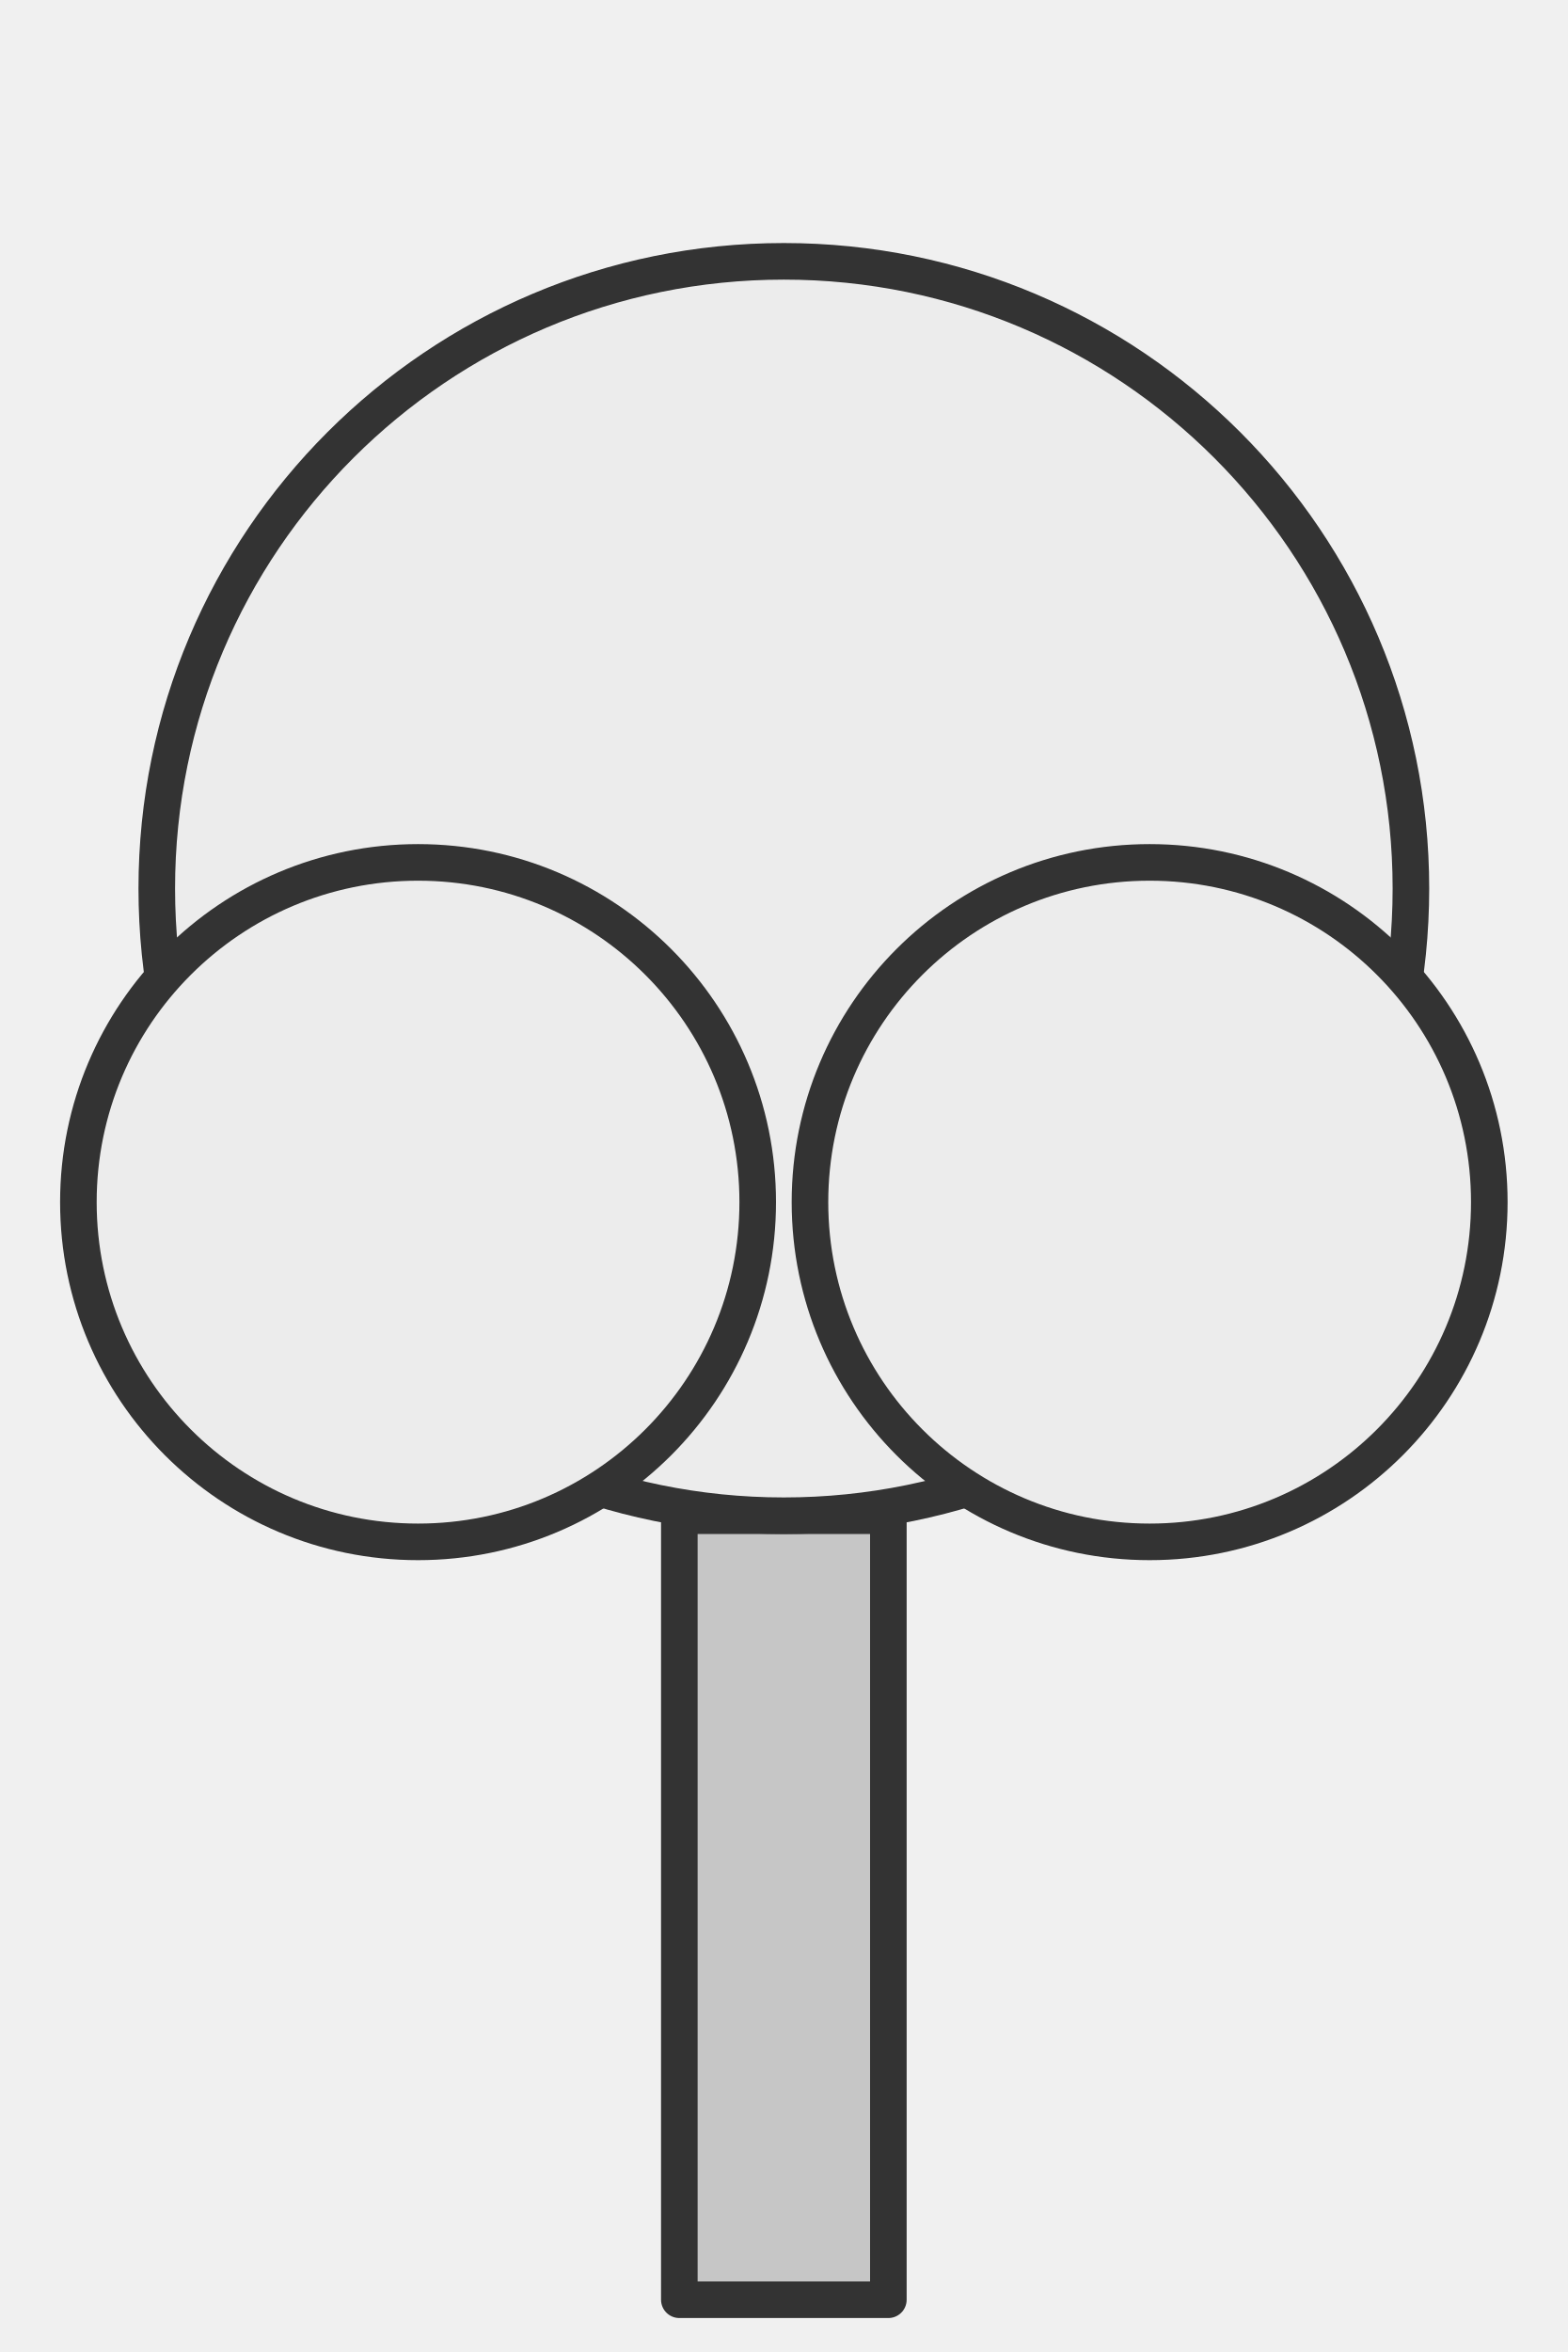
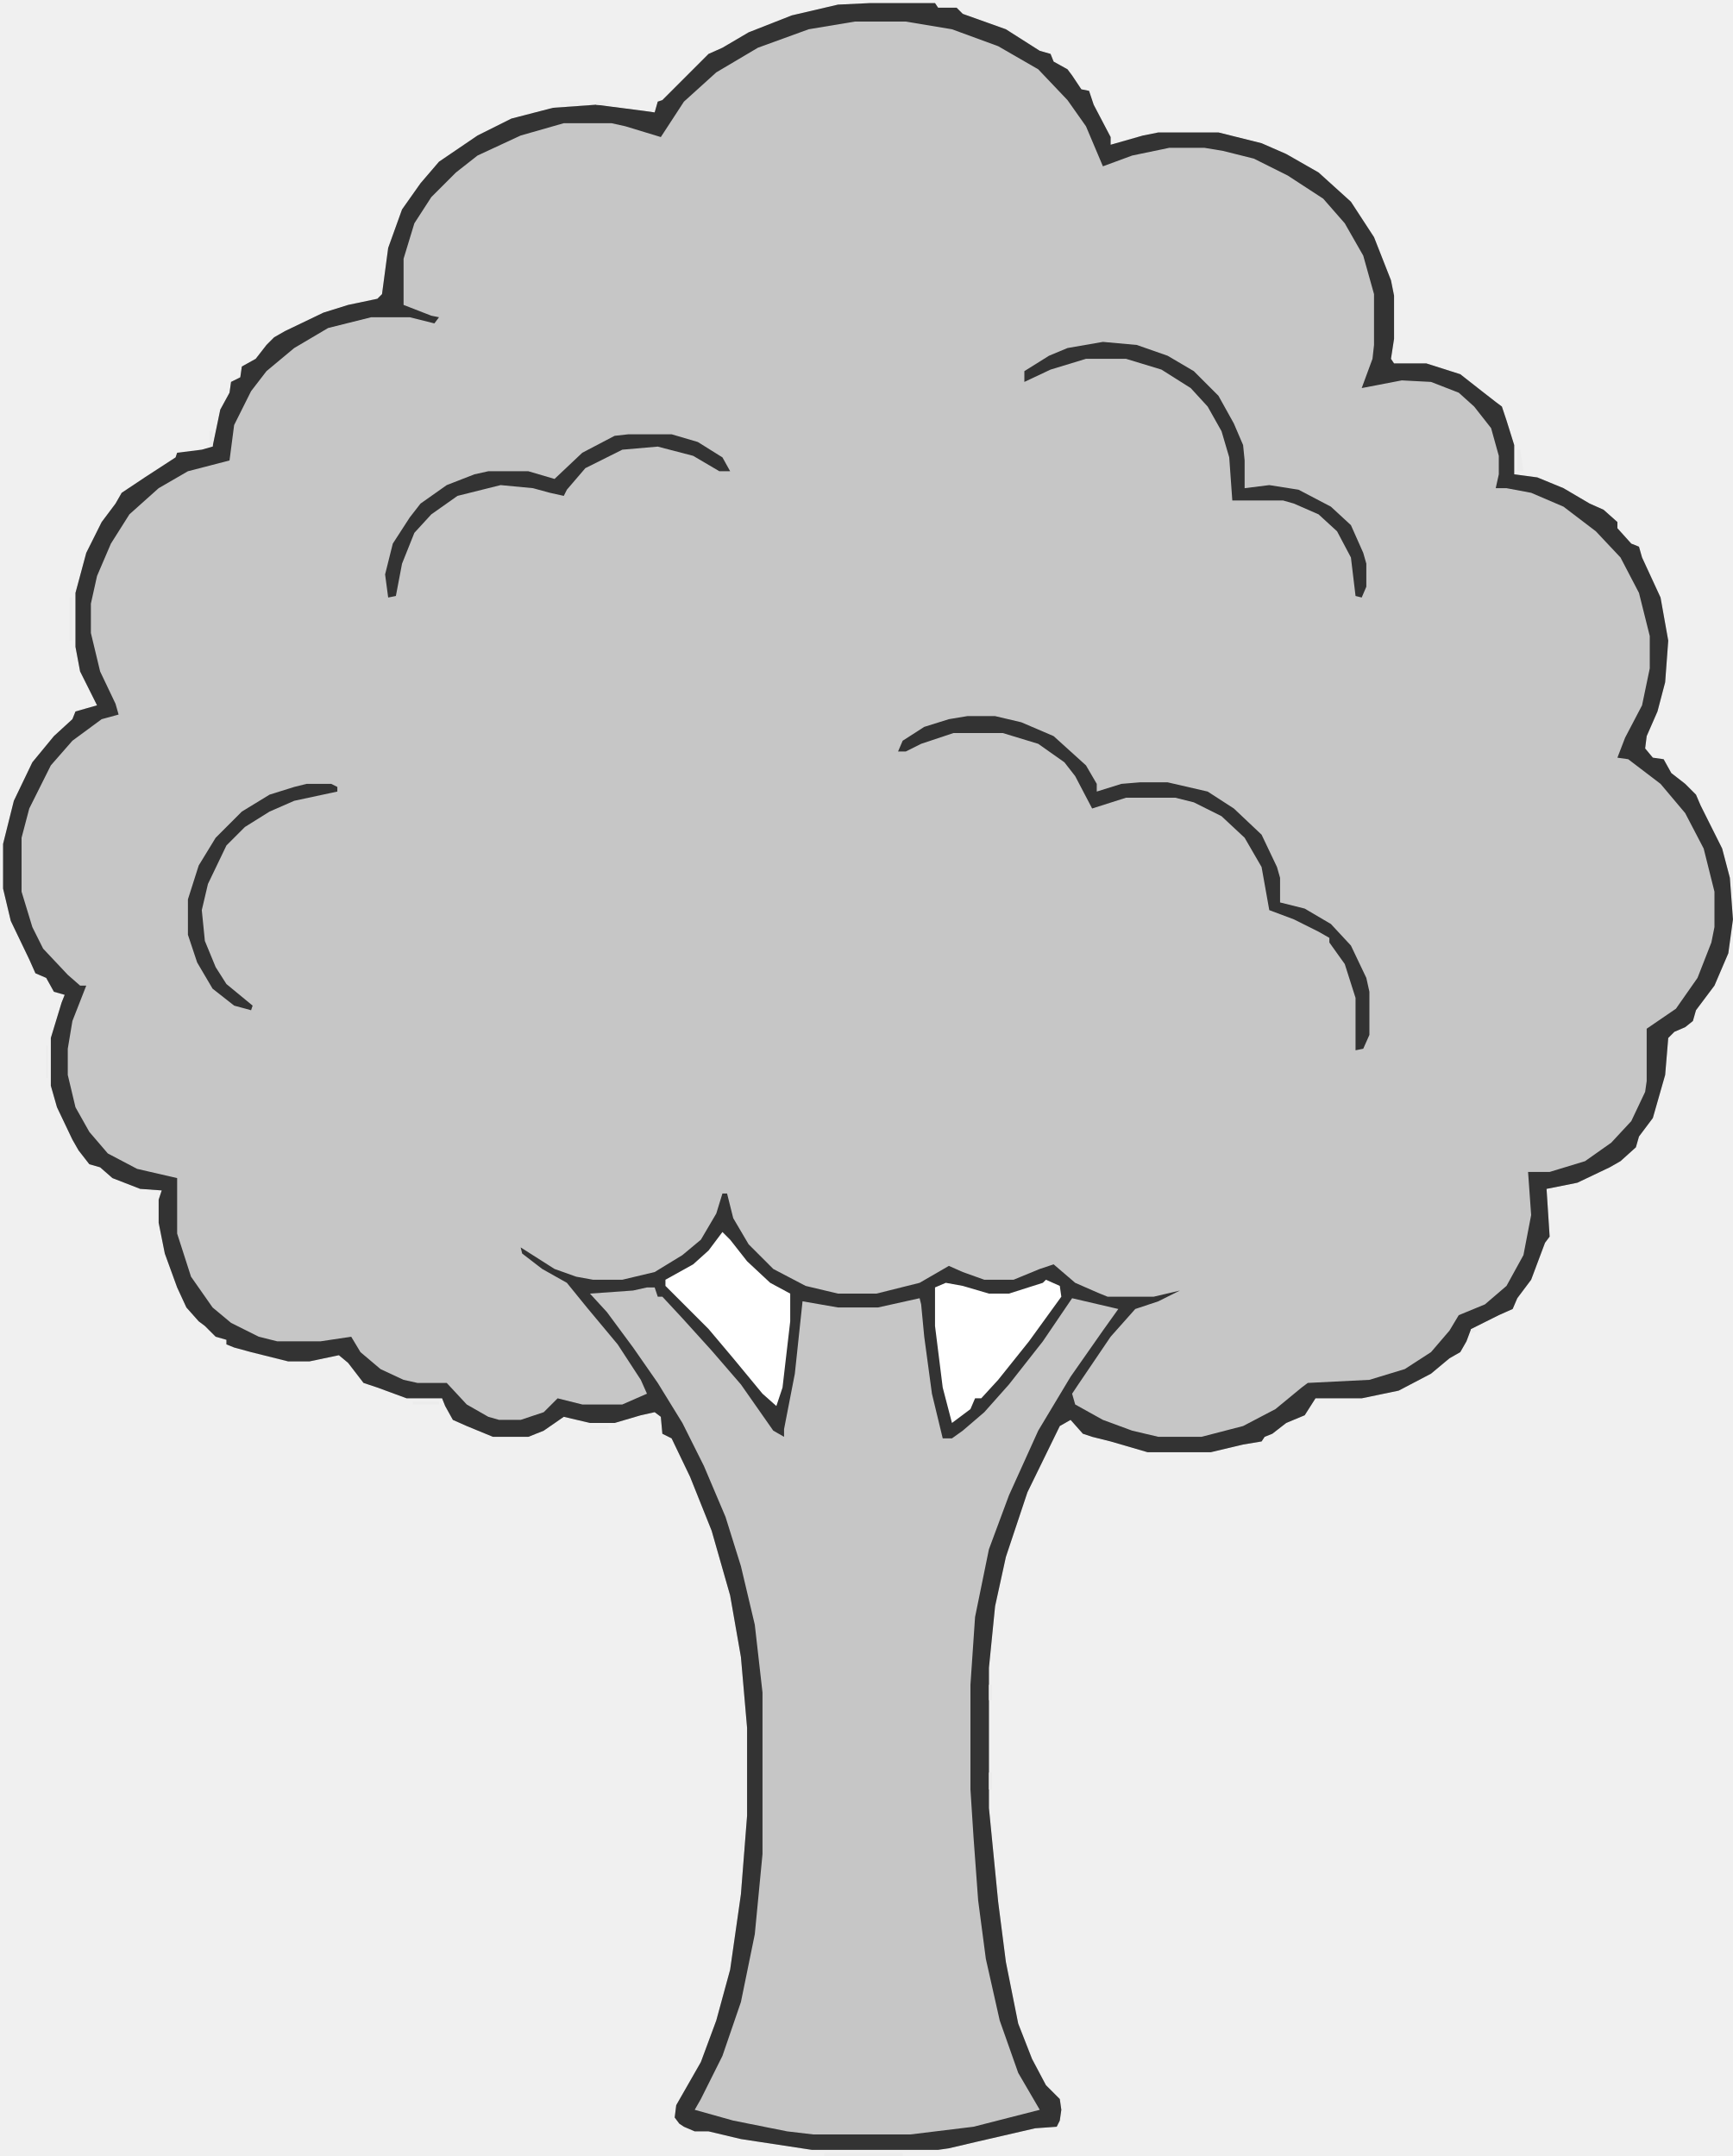
- <svg xmlns="http://www.w3.org/2000/svg" viewBox="0 0 60 90">
-   <rect x="26" y="58" width="8" height="30" fill="#c6c6c6" stroke="#333333" stroke-width="1.4" stroke-linejoin="round" stroke-linecap="round" />
-   <circle cx="30" cy="34" r="24" fill="#ececec" stroke="#333333" stroke-width="1.4" stroke-linejoin="round" stroke-linecap="round" />
-   <circle cx="16" cy="46" r="13" fill="#ececec" stroke="#333333" stroke-width="1.4" stroke-linejoin="round" stroke-linecap="round" />
-   <circle cx="44" cy="46" r="13" fill="#ececec" stroke="#333333" stroke-width="1.4" stroke-linejoin="round" stroke-linecap="round" />
+ <svg xmlns="http://www.w3.org/2000/svg" viewBox="0 0 112.5 140">
+   <path d="M56.5 0.2L60.7 0.2L60.9 0.5L62.1 0.5L62.5 0.9L65.3 1.9L67.5 3.3L68.2 3.5L68.4 4L69.3 4.5L69.6 4.9L70.2 5.8L70.7 5.9L71 6.8L72.1 8.9L72.1 9.4L74.2 8.8L75.2 8.6L79.1 8.6L81.9 9.3L83.5 10L85.6 11.2L87.7 13.1L89.2 15.4L90.3 18.2L90.5 19.2L90.5 22L90.3 23.3L90.5 23.6L92.6 23.6L94.8 24.3L96.2 25.4L97.1 26.1L97.5 26.4L97.8 27.3L98.3 28.9L98.3 30.8L99.8 31L101.5 31.7L103.2 32.7L104.1 33.1L105 33.9L105 34.3L105.9 35.3L106.4 35.5L106.6 36.2L107.8 38.8L108.3 41.6L108.1 44.3L107.6 46.2L106.9 47.8L106.8 48.6L107.3 49.2L108 49.3L108.5 50.2L109.4 50.9L110.1 51.6L110.4 52.3L111.8 55.1L112.3 57L112.5 59.7L112.2 61.9L111.3 64L110.1 65.6L109.9 66.3L109.4 66.7L108.7 67L108.3 67.4L108.1 69.8L107.3 72.6L106.4 73.8L106.2 74.5L105.2 75.4L104.5 75.8L102.4 76.8L100.4 77.2L100.6 80.3L100.3 80.7L99.4 83.1L98.5 84.3L98.2 85L97.3 85.4L95.5 86.3L95.2 87.1L94.8 87.8L94.1 88.2L92.9 89.2L90.8 90.3L88.4 90.8L85.4 90.8L84.7 91.9L83.5 92.4L82.6 93.1L82.1 93.3L81.9 93.6L80.7 93.8L78.6 94.3L74.5 94.3L72.1 93.6L70.9 93.3L70.3 93.1L69.5 92.2L68.8 92.6L66.7 96.9L65.3 101.1L64.6 104.3L64.2 108.3L64.2 117.4L64.8 123.5L65.3 127.4L66.1 131.4L67 133.7L67.9 135.4L68.8 136.3L68.9 137L68.8 137.7L68.6 138.1L67.2 138.2L63.3 139.1L61.6 139.5L60.9 139.6L52.7 139.6L48.1 138.9L46 138.4L45.1 138.4L44.4 138.1L44.1 137.9L43.8 137.5L43.9 136.7L45.5 133.9L46.5 131.2L47.4 127.9L48.1 123L48.5 117.9L48.5 112.2L48.1 107.6L47.4 103.6L46.2 99.4L44.8 95.9L43.6 93.4L43 93.1L42.9 92L42.5 91.7L41.6 91.9L39.9 92.4L38.3 92.4L36.6 92L35.3 92.9L34.3 93.3L32 93.3L30.3 92.6L29.4 92.2L28.9 91.3L28.7 90.8L26.4 90.8L24.5 90.1L23.6 89.8L22.6 88.5L22 88L20.1 88.4L18.7 88.4L16.3 87.8L15.2 87.5L14.7 87.3L14.7 87L14 86.8L13.3 86.1L12.9 85.8L12.1 84.9L11.5 83.6L10.7 81.4L10.3 79.4L10.3 77.9L10.5 77.3L9.1 77.2L7.3 76.5L6.5 75.8L5.8 75.6L5.1 74.7L4.7 74L3.7 71.9L3.3 70.5L3.3 67.4L4 65.1L4.2 64.6L3.5 64.4L3 63.5L2.3 63.2L1.9 62.3L0.7 59.8L0.2 57.7L0.2 54.8L0.9 52L2.1 49.5L3.5 47.8L4.7 46.7L4.9 46.2L5.6 46L6.3 45.8L5.2 43.6L4.9 42L4.9 38.5L5.6 35.9L6.6 33.9L7.5 32.7L7.9 32L9.4 31L11.4 29.7L11.5 29.4L13.1 29.2L13.8 29L14.3 26.6L14.9 25.5L15 24.8L15.6 24.5L15.7 23.8L16.6 23.3L17.3 22.4L17.8 21.9L18.5 21.5L21 20.3L22.6 19.8L24.5 19.4L24.8 19.1L25.2 16.1L26.1 13.6L27.3 11.9L28.5 10.5L31 8.8L33.2 7.7L35.9 7L38.7 6.8L41.8 7.2L42.5 7.3L42.7 6.6L43 6.5L43.9 5.6L45.1 4.4L45.5 4L46 3.5L46.9 3.1L48.6 2.1L51.4 1L54.4 0.3Z" fill="#c6c6c6" />
+   <path d="M42 83.6L42.7 83.8L42.7 84.2L43.4 84.5L45.7 87L47.2 88.9L49.2 91.3L50.4 93.1L50.9 93.3L51.3 91.3L51.8 88L52.1 84.5L54.4 84.9L57 84.9L59.7 84.3L59.8 84.7L60.4 89.6L61.1 92.9L61.2 93.4L62.1 93.3L63.5 91.9L64.4 91.2L65.6 89.8L67.9 87L69.6 84.3L72.6 85L71.6 86.4L69.8 88.9L67.7 92.4L66.3 95.2L64.9 98.5L63.9 102L63.3 105L63 109.4L63 116.2L63.3 121.4L63.9 126L64.8 130.5L66 134.2L67.4 136.7L67.5 137L63.2 138.1L59.1 138.6L52.8 138.6L49.2 138.1L46.2 137.4L45.1 137L46.2 135.1L47.4 132.1L48.3 129.3L49 125.6L49.5 120.4L49.5 109.9L49 105.5L47.9 101.1L46.7 97.6L45.3 94.3L43.6 91.2L42 88.7L39.9 85.9L38.3 84.2L38.3 84L41.1 83.8Z" fill="#c6c6c6" />
+   <path d="M56.5 0.2L60.7 0.2L60.9 0.5L62.1 0.5L62.5 0.9L65.3 1.9L67.5 3.3L68.2 3.5L68.4 4L69.3 4.5L69.6 4.9L70.2 5.8L70.7 5.9L71 6.8L72.1 8.9L72.1 9.4L74.2 8.8L75.2 8.6L79.1 8.6L81.9 9.3L83.5 10L85.6 11.2L87.7 13.1L89.2 15.4L90.3 18.2L90.5 19.2L90.5 22L90.3 23.3L90.5 23.6L92.6 23.6L94.8 24.3L96.2 25.4L97.1 26.1L97.5 26.4L97.8 27.3L98.3 28.9L98.3 30.8L99.8 31L101.5 31.7L103.2 32.7L104.1 33.1L105 33.9L105 34.3L105.9 35.3L106.4 35.5L106.6 36.2L107.8 38.8L108.3 41.6L108.1 44.3L107.6 46.2L106.9 47.8L106.8 48.6L107.3 49.2L108 49.3L108.5 50.2L109.4 50.9L110.1 51.6L110.4 52.3L111.8 55.1L112.3 57L112.5 59.7L112.2 61.9L111.3 64L110.1 65.6L109.9 66.3L109.4 66.7L108.7 67L108.3 67.4L108.1 69.8L107.3 72.6L106.4 73.8L106.2 74.5L105.2 75.4L104.5 75.8L102.4 76.8L100.4 77.2L100.6 80.3L100.3 80.7L99.4 83.1L98.5 84.3L98.2 85L97.3 85.4L95.5 86.3L95.2 87.1L94.8 87.8L94.1 88.2L92.9 89.2L90.8 90.3L88.4 90.8L85.4 90.8L84.7 91.9L83.5 92.4L82.6 93.1L82.1 93.3L81.9 93.6L80.7 93.8L78.6 94.3L74.5 94.3L72.1 93.6L70.9 93.3L70.3 93.1L69.5 92.2L68.8 92.6L66.7 96.9L65.3 101.1L64.6 104.3L64.2 108.3L64.2 117.4L64.8 123.5L65.3 127.4L66.1 131.4L67 133.7L67.9 135.4L68.8 136.3L68.9 137L68.8 137.7L68.6 138.1L67.2 138.2L63.3 139.1L61.6 139.5L60.9 139.6L52.7 139.6L48.1 138.9L46 138.4L45.1 138.4L44.4 138.1L44.1 137.9L43.8 137.5L43.9 136.7L45.5 133.9L46.5 131.2L47.4 127.9L48.1 123L48.5 117.9L48.5 112.2L48.1 107.6L47.4 103.6L46.2 99.4L44.8 95.9L43.6 93.4L43 93.1L42.9 92L42.5 91.7L41.6 91.9L39.9 92.4L38.3 92.4L36.6 92L35.3 92.9L34.3 93.3L32 93.3L30.3 92.6L29.4 92.2L28.9 91.3L28.7 90.8L26.4 90.8L24.5 90.1L23.6 89.8L22.6 88.5L22 88L20.1 88.4L18.7 88.4L16.3 87.8L15.2 87.5L14.7 87.3L14.7 87L14 86.8L13.3 86.1L12.9 85.8L12.1 84.9L11.5 83.6L10.7 81.4L10.3 79.4L10.3 77.9L10.5 77.3L9.1 77.2L7.3 76.5L6.5 75.8L5.8 75.6L5.1 74.7L4.7 74L3.7 71.9L3.3 70.5L3.3 67.4L4 65.1L4.2 64.6L3.5 64.4L3 63.5L2.3 63.2L1.9 62.3L0.7 59.8L0.2 57.7L0.2 54.8L0.9 52L2.1 49.5L3.5 47.8L4.7 46.7L4.9 46.2L5.6 46L6.3 45.8L5.2 43.6L4.9 42L4.9 38.5L5.6 35.9L6.6 33.9L7.5 32.7L7.9 32L9.4 31L11.4 29.7L11.5 29.4L13.1 29.2L13.8 29L14.3 26.6L14.9 25.5L15 24.8L15.6 24.5L15.7 23.8L16.6 23.3L17.3 22.4L17.8 21.9L18.5 21.5L21 20.3L22.6 19.8L24.5 19.4L24.8 19.1L25.2 16.1L26.1 13.6L27.3 11.9L28.5 10.5L31 8.8L33.2 7.7L35.9 7L38.7 6.8L41.8 7.2L42.5 7.3L42.7 6.6L43 6.5L43.9 5.6L45.1 4.4L45.5 4L46 3.5L46.9 3.1L48.6 2.1L51.4 1L54.4 0.3ZM55.5 1.4L52.5 1.9L49.2 3.1L46.5 4.7L44.4 6.6L42.9 8.9L40.6 8.2L39.7 8L36.6 8L33.8 8.8L31 10.1L29.6 11.2L28 12.8L26.9 14.5L26.2 16.8L26.2 19.8L28 20.5L28.5 20.6L28.2 21L26.6 20.6L24.1 20.6L21.3 21.3L19.1 22.6L17.3 24.1L16.3 25.4L15.2 27.6L14.9 29.9L12.2 30.6L10.3 31.7L8.4 33.4L7.2 35.3L6.3 37.4L5.9 39.2L5.9 41.1L6.5 43.6L7.5 45.7L7.7 46.4L6.6 46.7L4.7 48.1L3.3 49.7L1.9 52.5L1.4 54.4L1.4 57.9L2.1 60.2L2.8 61.6L4.4 63.3L5.2 64L5.6 64L4.7 66.3L4.4 68.1L4.4 69.8L4.9 71.9L5.8 73.5L7 74.9L8.9 75.9L11.5 76.5L11.5 80.1L12.4 82.9L13.8 84.9L15 85.9L16.8 86.8L18 87.1L20.8 87.1L22.8 86.8L23.4 87.8L24.7 88.9L26.2 89.6L27.1 89.8L29 89.8L30.3 91.2L31.7 92L32.4 92.2L33.8 92.2L35.3 91.7L36.2 90.8L37.8 91.2L40.4 91.2L42 90.5L41.6 89.6L40.1 87.3L38.1 84.9L36.8 83.3L35.2 82.4L33.9 81.4L33.8 81L36 82.4L37.4 82.9L38.5 83.1L40.4 83.1L42.5 82.6L44.3 81.5L45.5 80.5L46.5 78.8L46.9 77.5L47.2 77.5L47.6 79.1L48.6 80.8L50.2 82.4L52.3 83.5L54.4 84L56.9 84L59.7 83.3L61.6 82.2L62.5 82.6L63.9 83.1L65.8 83.1L67.5 82.4L68.4 82.1L69.8 83.3L71.4 84L71.9 84.2L74.9 84.2L76.6 83.8L75.2 84.5L73.7 85L72.1 86.8L70 89.9L69.6 90.5L69.8 91.2L71.6 92.2L73.5 92.9L75.2 93.3L78 93.3L80.7 92.6L82.8 91.5L84.5 90.1L84.9 89.8L88.9 89.6L91.2 88.9L92.9 87.8L94.1 86.4L94.7 85.4L96.4 84.7L97.8 83.5L98.9 81.5L99.4 78.9L99.2 76.1L100.6 76.1L102.9 75.4L104.6 74.2L105.9 72.8L106.8 70.9L106.9 70.2L106.9 66.8L108.8 65.5L110.2 63.5L111.1 61.2L111.3 60.2L111.3 57.9L110.6 55.1L109.4 52.8L107.8 50.9L105.7 49.3L105 49.2L105.5 47.9L106.6 45.8L107.1 43.4L107.1 41.3L106.4 38.5L105.2 36.2L103.6 34.5L101.5 32.9L99.4 32L97.8 31.7L97.1 31.7L97.3 30.8L97.3 29.6L96.8 27.8L95.7 26.4L94.7 25.5L92.9 24.8L91 24.7L88.4 25.2L89.1 23.3L89.2 22.4L89.2 19.1L88.5 16.6L87.3 14.5L85.9 12.9L83.6 11.4L81.4 10.3L79.4 9.8L78.2 9.6L75.9 9.6L73.5 10.1L71.6 10.8L70.5 8.2L69.3 6.5L67.4 4.5L64.8 3L61.8 1.9L58.8 1.4ZM42 83.6L41.1 83.8L38.3 84L39.4 85.2L41.1 87.5L42.7 89.8L44.3 92.4L45.7 95.2L47.1 98.5L48.1 101.7L49 105.5L49.5 109.9L49.5 120.4L49 125.6L48.1 130L46.9 133.5L45.5 136.3L45.1 137L47.6 137.7L51.1 138.4L52.8 138.6L59.1 138.6L63.2 138.1L67.5 137L66.1 134.6L64.9 131.2L64 127.2L63.5 123.4L63.2 119.3L63 116.2L63 109.4L63.3 105L64.2 100.6L65.5 97.1L67.4 92.9L69.5 89.4L71.6 86.4L72.6 85L69.6 84.3L67.7 87.1L65.5 89.9L63.9 91.7L62.5 92.9L61.8 93.4L61.2 93.4L60.5 90.5L60 86.8L59.8 84.7L59.7 84.3L57 84.9L54.4 84.9L52.1 84.5L51.6 89.2L50.9 92.8L50.9 93.3L50.2 92.9L48.1 89.9L46.2 87.7L44.3 85.6L43 84.2L42.7 84.2L42.5 83.6Z" fill="#333333" />
+   <path d="M46.9 80L47.4 80.5L48.5 81.9L50 83.3L51.3 84L51.3 85.8L50.8 90.1L50.4 91.3L49.5 90.5L47.6 88.2L46 86.3L43.2 83.5L43.2 83.1L45 82.1L46 81.2Z" fill="#ffffff" />
+   <path d="M67.9 83.1L68.8 83.5L68.9 84.2L66.8 87.1L64.8 89.6L63.7 90.8L63.3 90.8L63 91.5L61.8 92.4L61.2 90.1L60.7 86.1L60.7 83.6L61.4 83.3L62.5 83.5L64.2 84L65.5 84L67.7 83.3Z" fill="#ffffff" />
+   <path d="M62.8 46.5L64.6 46.5L66.3 46.9L68.4 47.8L70.5 49.7L71.2 50.9L71.2 51.4L72.8 50.9L74 50.8L75.8 50.8L78.4 51.4L80.1 52.5L81.9 54.2L82.9 56.3L83.1 57L83.1 58.6L84.7 59L86.4 60L87.7 61.4L88.7 63.5L88.9 64.4L88.9 67.2L88.5 68.1L88 68.2L88 64.8L87.3 62.6L86.3 61.2L86.3 60.9L85.6 60.5L84 59.7L82.4 59.1L81.9 56.3L80.8 54.4L79.3 53L77.5 52.1L76.3 51.8L73.1 51.8L70.9 52.5L69.8 50.4L69.1 49.5L67.4 48.3L65.1 47.6L61.9 47.6L59.8 48.3L58.8 48.8L58.3 48.8L58.6 48.1L60 47.2L61.6 46.7Z" fill="#333333" />
+   <path d="M71.6 22.2L73.8 22.4L75.8 23.1L77.5 24.1L79.1 25.7L80.1 27.5L80.7 28.9L80.8 29.9L80.8 31.7L82.4 31.5L84.3 31.8L86.4 32.9L87.7 34.1L88.5 35.9L88.7 36.6L88.7 38.1L88.4 38.8L88 38.7L87.7 36.2L86.8 34.5L85.6 33.4L84 32.7L83.3 32.5L80 32.5L79.8 29.7L79.3 28L78.4 26.4L77.3 25.2L75.4 24L73.1 23.3L70.5 23.3L68.2 24L66.5 24.8L66.5 24.1L68.1 23.1L69.3 22.6Z" fill="#333333" />
+   <path d="M40.8 28.2L43.6 28.2L45.3 28.7L46.9 29.7L47.4 30.6L46.7 30.6L45 29.6L42.7 29L40.4 29.2L38 30.4L36.8 31.8L36.6 32.2L35.7 32L34.6 31.7L32.5 31.5L29.7 32.2L28 33.4L26.9 34.6L26.1 36.6L25.7 38.7L25.2 38.8L25 37.3L25.5 35.3L26.6 33.6L27.3 32.7L29 31.5L30.8 30.8L31.7 30.6L34.3 30.6L36 31.1L37.8 29.4L39.9 28.3Z" fill="#333333" />
+   <path d="M19.9 50.9L21.5 50.9L21.9 51.1L21.9 51.4L19.1 52L17.5 52.7L15.9 53.7L14.7 54.9L13.5 57.4L13.1 59.1L13.3 61.1L14 62.8L14.7 63.9L16.4 65.3L16.3 65.6L15.2 65.3L13.8 64.2L12.8 62.5L12.2 60.7L12.2 58.4L12.9 56.2L14 54.4L15.7 52.7L17.5 51.6L19.1 51.1Z" fill="#333333" />
+   <path d="M53.5 139.8L58.6 139.8L58.6 140L53.5 140Z" fill="#ececec" />
+   <path d="M4.5 38.8L4.7 38.8L4.7 41.6L4.5 41.6Z" fill="#ececec" />
+   <path d="M3 67.9L3.1 67.9L3.1 70L3 70Z" fill="#ececec" />
+   <path d="M26.8 91L28.5 91L28.5 91.2L26.8 91.2Z" fill="#ececec" />
+   <path d="M98.5 29.2L98.7 29.2L98.9 30.6L98.5 30.6Z" fill="#ececec" />
+   <path d="M13.6 28L13.8 28L13.8 29L13.3 28.9L13.6 28.9Z" fill="#ececec" />
+   <path d="M24.7 17.5L24.8 17.5L24.8 18.9L24.7 18.9Z" fill="#ececec" />
+   <path d="M38.3 92.6L39.5 92.6L39.5 92.8L38.3 92.8Z" fill="#ececec" />
+   <path d="M36.4 6.6L37.6 6.6L37.6 6.8L36.4 6.8Z" fill="#ececec" />
+   <path d="M48.1 119.2L48.3 119.2L48.3 120.2L48.1 120.2Z" fill="#ececec" />
+   <path d="M64.2 115.1L64.4 115.1L64.4 116.2L64.2 116.2Z" fill="#ececec" />
+   <path d="M64.2 109.4L64.4 109.4L64.4 110.4L64.2 110.4Z" fill="#ececec" />
+   <path d="M64.8 122.5L64.9 122.5L64.9 123.4L64.8 123.4Z" fill="#ececec" />
+   <path d="M38.7 6.6L39.5 6.6L39.5 6.8L38.7 6.8Z" fill="#ececec" />
+   <path d="M95.5 86.3L95.9 86.4L95.5 86.6Z" fill="#ececec" />
</svg>
